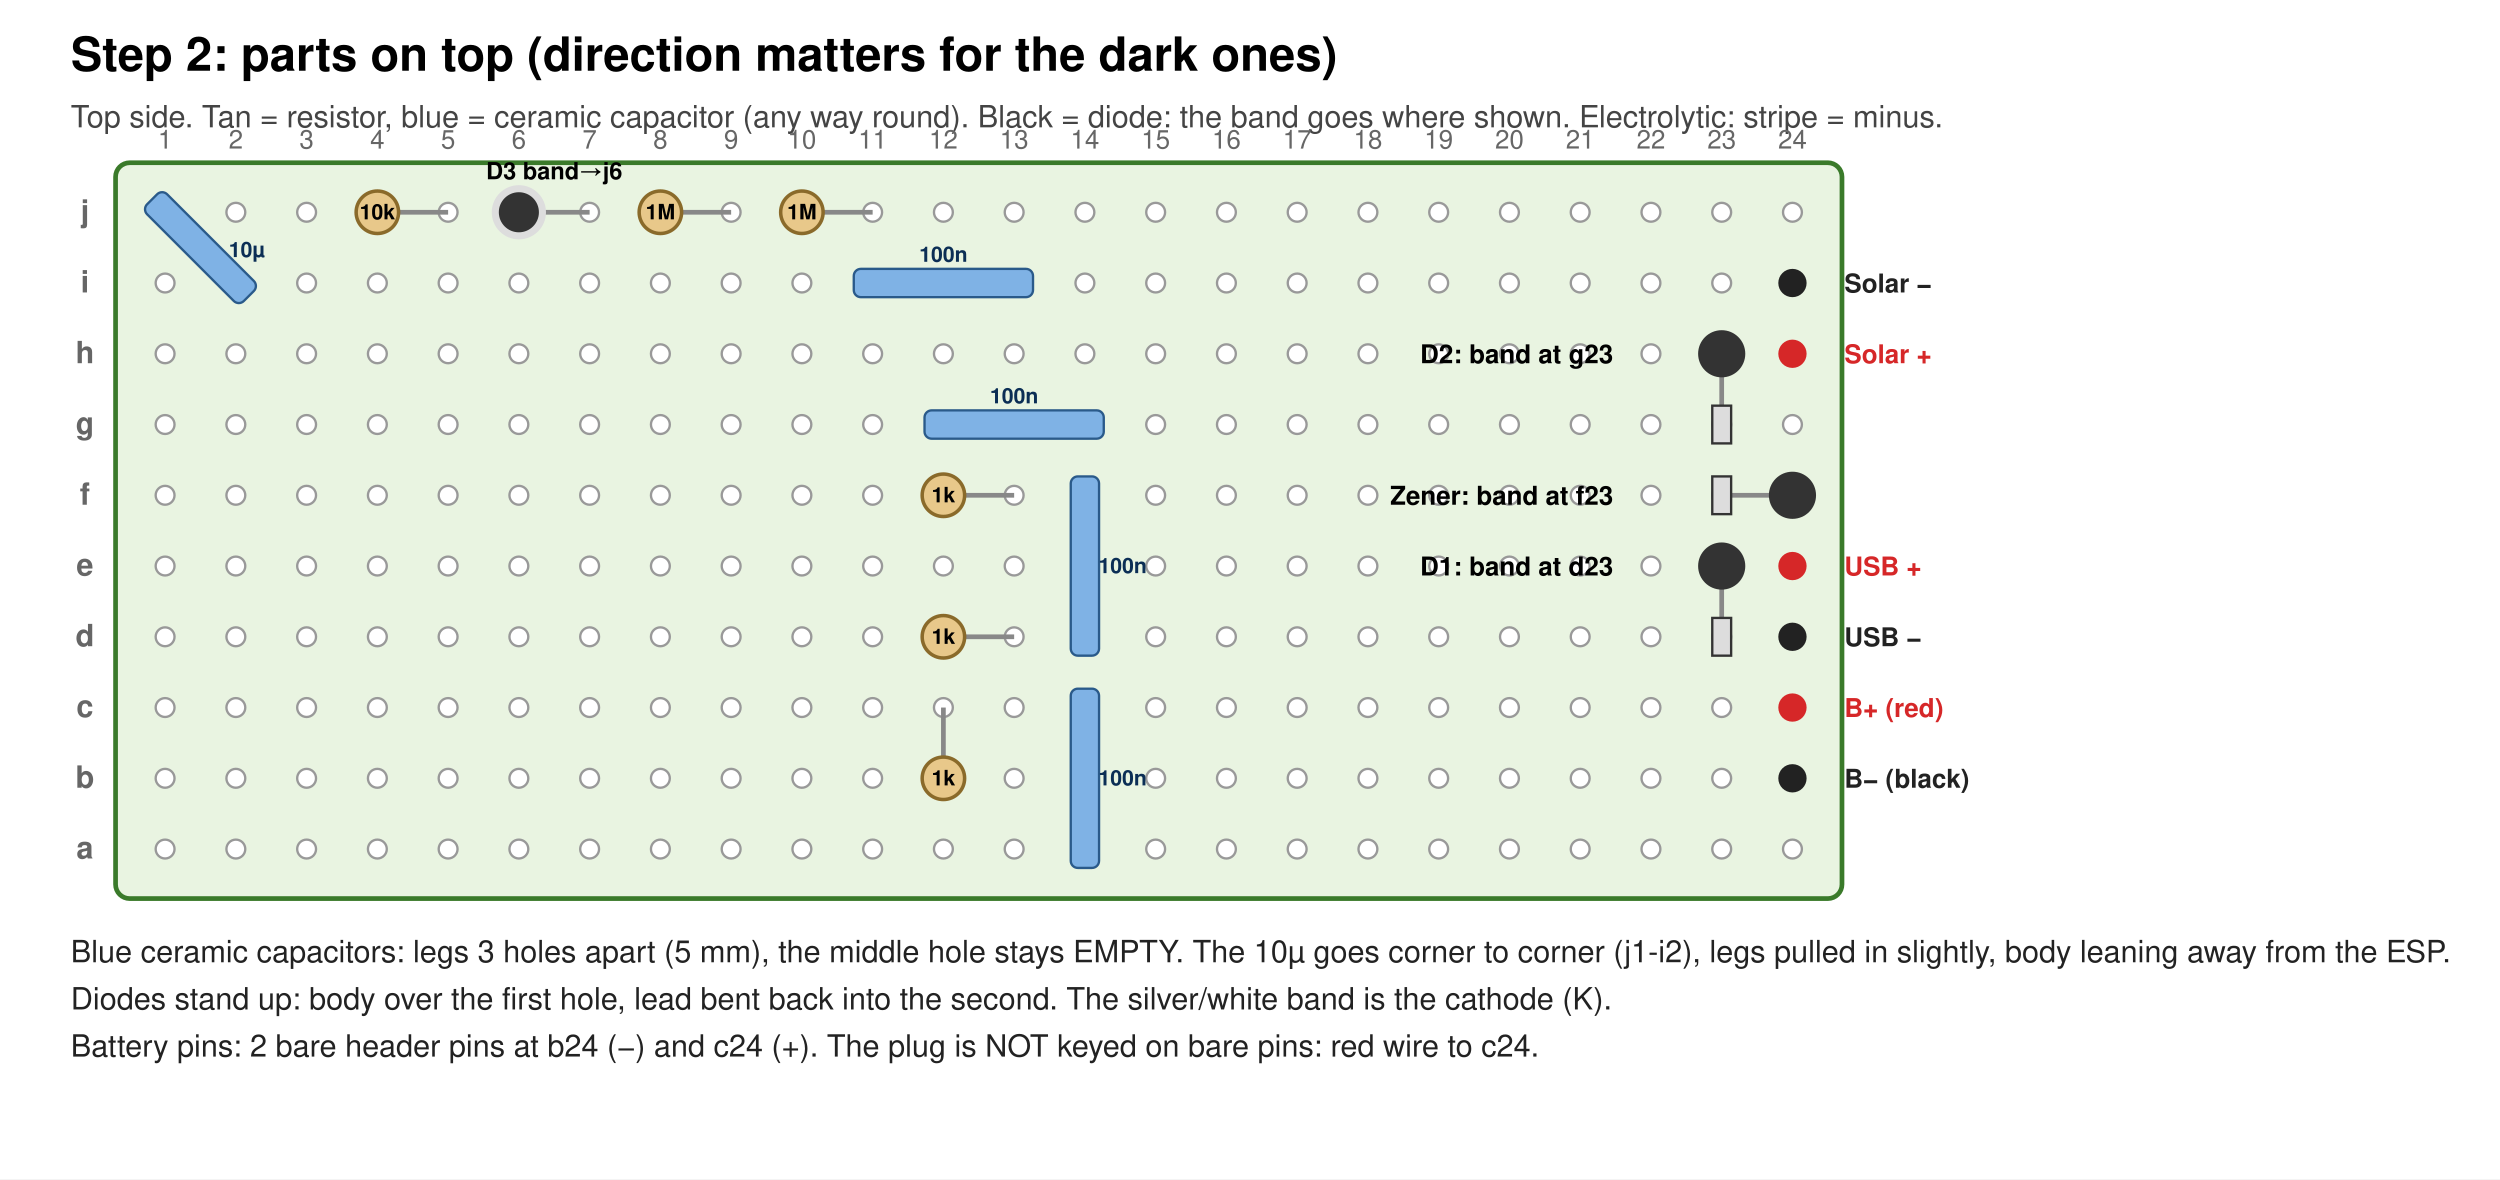
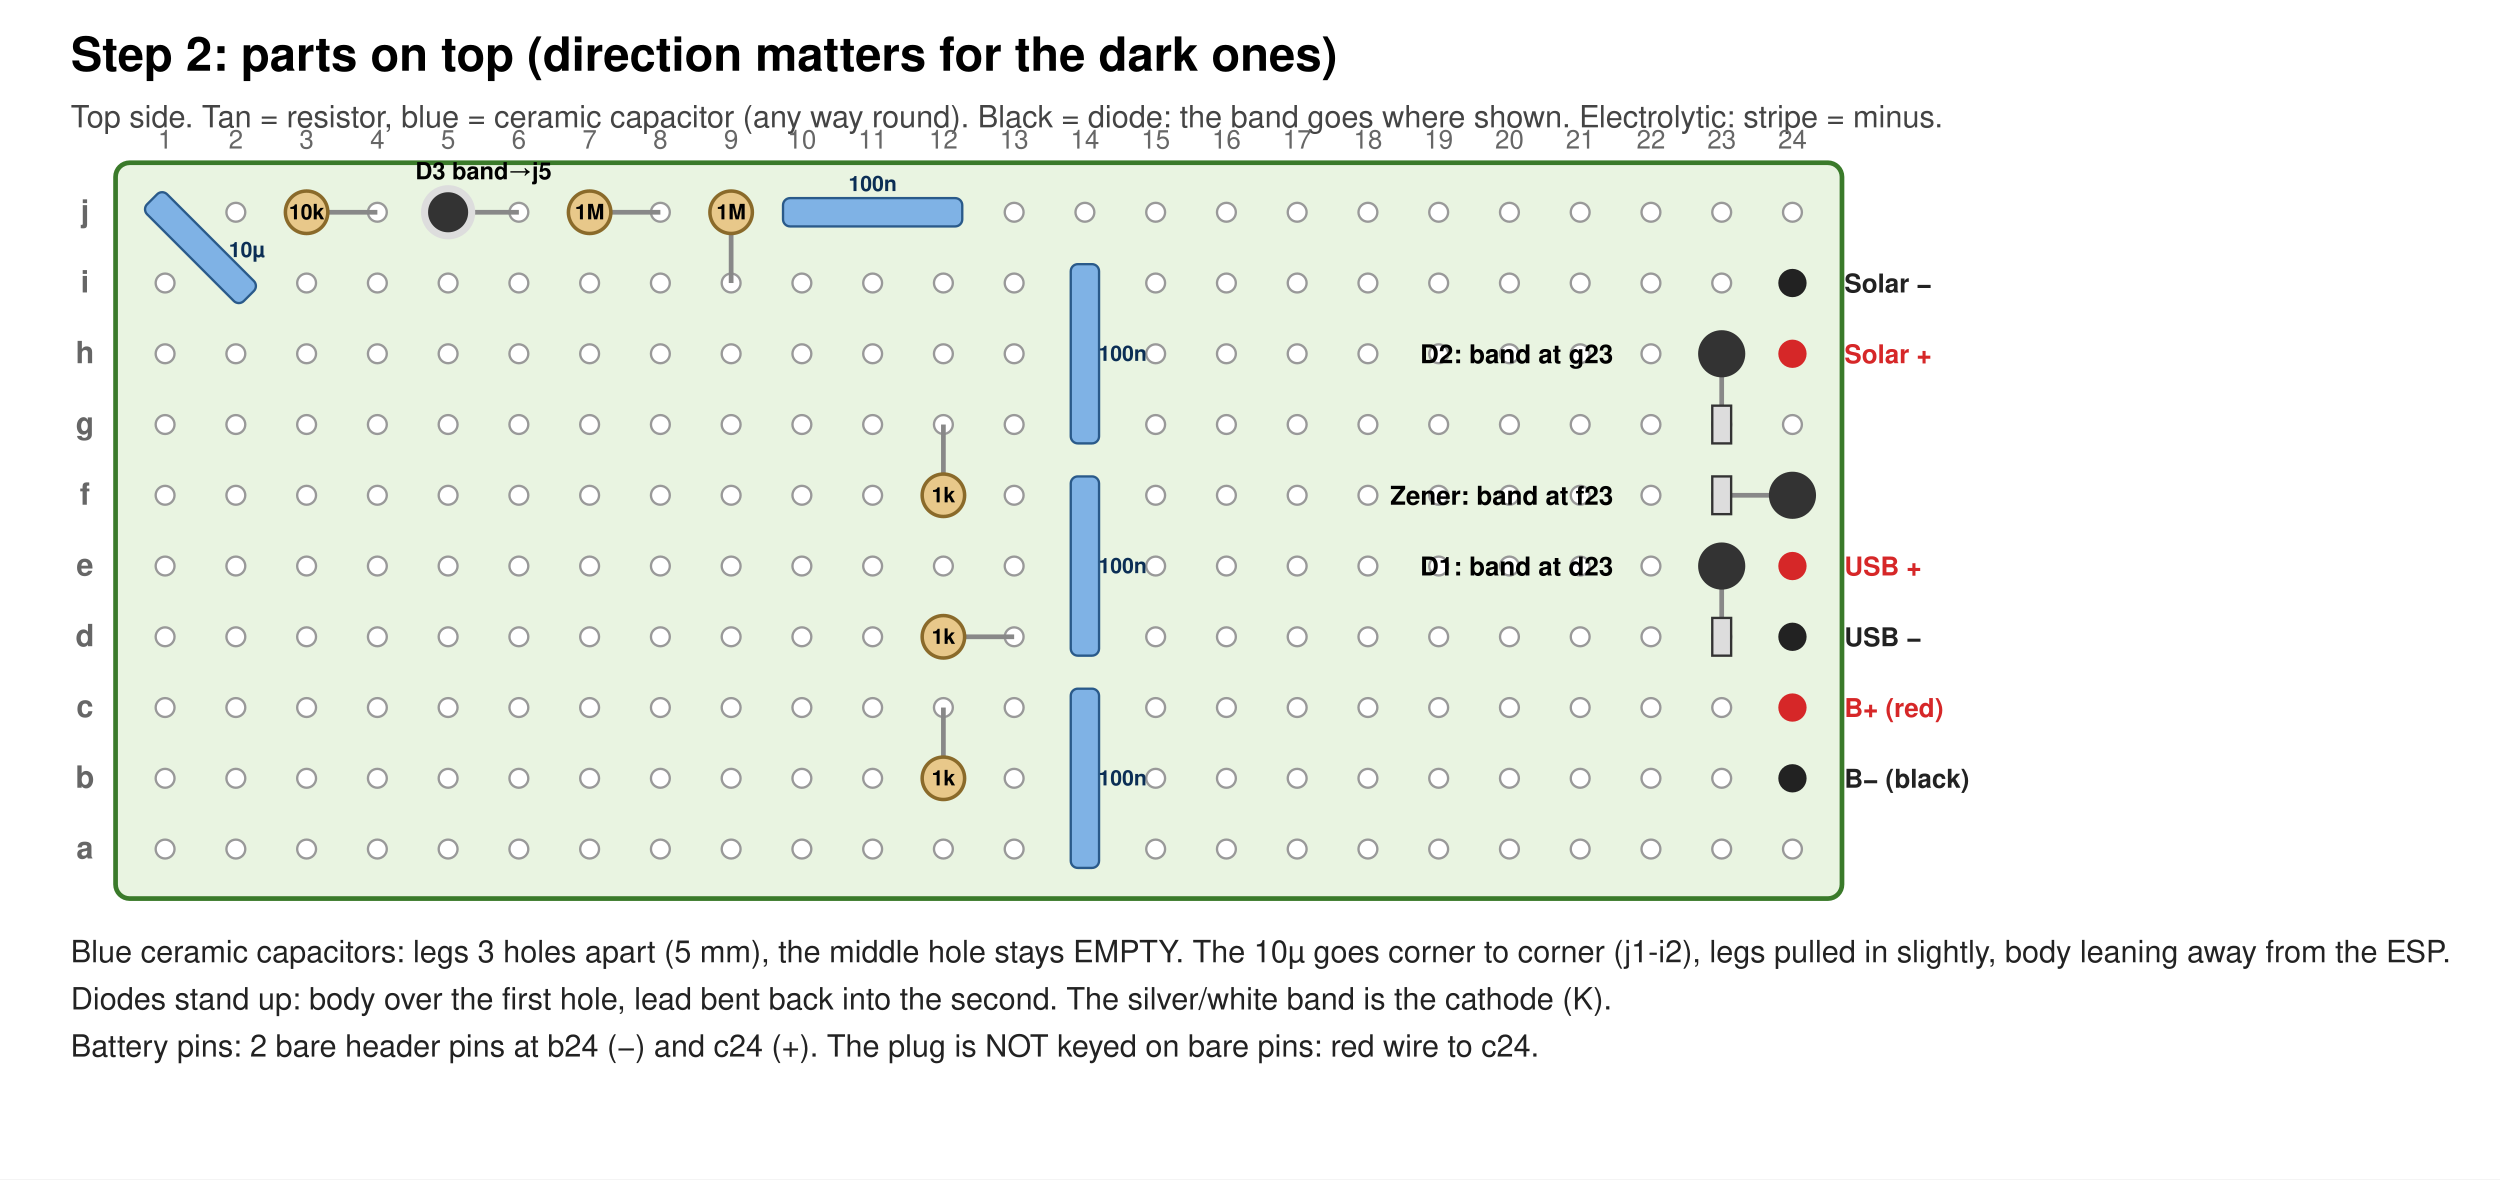
<svg xmlns="http://www.w3.org/2000/svg" width="1060" height="500" font-family="Helvetica,Arial">
  <rect width="100%" height="100%" fill="#ffffff" />
  <text x="30" y="30" font-size="20" font-weight="bold">Step 2: parts on top (direction matters for the dark ones)</text>
  <text x="30" y="54" font-size="13" fill="#444">Top side. Tan = resistor, blue = ceramic capacitor (any way round). Black = diode: the band goes where shown. Electrolytic: stripe = minus.</text>
  <rect x="49" y="69" width="732" height="312" rx="6" fill="#e9f4e1" stroke="#3a7a2a" stroke-width="2" />
  <text x="70" y="63" font-size="11" fill="#666" text-anchor="middle">1</text>
  <text x="100" y="63" font-size="11" fill="#666" text-anchor="middle">2</text>
  <text x="130" y="63" font-size="11" fill="#666" text-anchor="middle">3</text>
  <text x="160" y="63" font-size="11" fill="#666" text-anchor="middle">4</text>
  <text x="190" y="63" font-size="11" fill="#666" text-anchor="middle">5</text>
  <text x="220" y="63" font-size="11" fill="#666" text-anchor="middle">6</text>
  <text x="250" y="63" font-size="11" fill="#666" text-anchor="middle">7</text>
  <text x="280" y="63" font-size="11" fill="#666" text-anchor="middle">8</text>
  <text x="310" y="63" font-size="11" fill="#666" text-anchor="middle">9</text>
  <text x="340" y="63" font-size="11" fill="#666" text-anchor="middle">10</text>
  <text x="370" y="63" font-size="11" fill="#666" text-anchor="middle">11</text>
  <text x="400" y="63" font-size="11" fill="#666" text-anchor="middle">12</text>
  <text x="430" y="63" font-size="11" fill="#666" text-anchor="middle">13</text>
  <text x="460" y="63" font-size="11" fill="#666" text-anchor="middle">14</text>
  <text x="490" y="63" font-size="11" fill="#666" text-anchor="middle">15</text>
  <text x="520" y="63" font-size="11" fill="#666" text-anchor="middle">16</text>
  <text x="550" y="63" font-size="11" fill="#666" text-anchor="middle">17</text>
  <text x="580" y="63" font-size="11" fill="#666" text-anchor="middle">18</text>
  <text x="610" y="63" font-size="11" fill="#666" text-anchor="middle">19</text>
  <text x="640" y="63" font-size="11" fill="#666" text-anchor="middle">20</text>
  <text x="670" y="63" font-size="11" fill="#666" text-anchor="middle">21</text>
  <text x="700" y="63" font-size="11" fill="#666" text-anchor="middle">22</text>
  <text x="730" y="63" font-size="11" fill="#666" text-anchor="middle">23</text>
  <text x="760" y="63" font-size="11" fill="#666" text-anchor="middle">24</text>
  <text x="36" y="364" font-size="13" font-weight="bold" fill="#666" text-anchor="middle">a</text>
  <text x="36" y="334" font-size="13" font-weight="bold" fill="#666" text-anchor="middle">b</text>
  <text x="36" y="304" font-size="13" font-weight="bold" fill="#666" text-anchor="middle">c</text>
  <text x="36" y="274" font-size="13" font-weight="bold" fill="#666" text-anchor="middle">d</text>
  <text x="36" y="244" font-size="13" font-weight="bold" fill="#666" text-anchor="middle">e</text>
  <text x="36" y="214" font-size="13" font-weight="bold" fill="#666" text-anchor="middle">f</text>
  <text x="36" y="184" font-size="13" font-weight="bold" fill="#666" text-anchor="middle">g</text>
  <text x="36" y="154" font-size="13" font-weight="bold" fill="#666" text-anchor="middle">h</text>
  <text x="36" y="124" font-size="13" font-weight="bold" fill="#666" text-anchor="middle">i</text>
  <text x="36" y="94" font-size="13" font-weight="bold" fill="#666" text-anchor="middle">j</text>
  <circle cx="70" cy="360" r="4" fill="#fff" stroke="#999" />
  <circle cx="70" cy="330" r="4" fill="#fff" stroke="#999" />
  <circle cx="70" cy="300" r="4" fill="#fff" stroke="#999" />
  <circle cx="70" cy="270" r="4" fill="#fff" stroke="#999" />
  <circle cx="70" cy="240" r="4" fill="#fff" stroke="#999" />
  <circle cx="70" cy="210" r="4" fill="#fff" stroke="#999" />
  <circle cx="70" cy="180" r="4" fill="#fff" stroke="#999" />
  <circle cx="70" cy="150" r="4" fill="#fff" stroke="#999" />
  <circle cx="70" cy="120" r="4" fill="#fff" stroke="#999" />
  <circle cx="70" cy="90" r="4" fill="#fff" stroke="#999" />
  <circle cx="100" cy="360" r="4" fill="#fff" stroke="#999" />
  <circle cx="100" cy="330" r="4" fill="#fff" stroke="#999" />
  <circle cx="100" cy="300" r="4" fill="#fff" stroke="#999" />
  <circle cx="100" cy="270" r="4" fill="#fff" stroke="#999" />
  <circle cx="100" cy="240" r="4" fill="#fff" stroke="#999" />
  <circle cx="100" cy="210" r="4" fill="#fff" stroke="#999" />
  <circle cx="100" cy="180" r="4" fill="#fff" stroke="#999" />
  <circle cx="100" cy="150" r="4" fill="#fff" stroke="#999" />
  <circle cx="100" cy="120" r="4" fill="#fff" stroke="#999" />
  <circle cx="100" cy="90" r="4" fill="#fff" stroke="#999" />
  <circle cx="130" cy="360" r="4" fill="#fff" stroke="#999" />
  <circle cx="130" cy="330" r="4" fill="#fff" stroke="#999" />
  <circle cx="130" cy="300" r="4" fill="#fff" stroke="#999" />
  <circle cx="130" cy="270" r="4" fill="#fff" stroke="#999" />
  <circle cx="130" cy="240" r="4" fill="#fff" stroke="#999" />
  <circle cx="130" cy="210" r="4" fill="#fff" stroke="#999" />
  <circle cx="130" cy="180" r="4" fill="#fff" stroke="#999" />
  <circle cx="130" cy="150" r="4" fill="#fff" stroke="#999" />
  <circle cx="130" cy="120" r="4" fill="#fff" stroke="#999" />
  <circle cx="130" cy="90" r="4" fill="#fff" stroke="#999" />
  <circle cx="160" cy="360" r="4" fill="#fff" stroke="#999" />
  <circle cx="160" cy="330" r="4" fill="#fff" stroke="#999" />
  <circle cx="160" cy="300" r="4" fill="#fff" stroke="#999" />
  <circle cx="160" cy="270" r="4" fill="#fff" stroke="#999" />
  <circle cx="160" cy="240" r="4" fill="#fff" stroke="#999" />
  <circle cx="160" cy="210" r="4" fill="#fff" stroke="#999" />
  <circle cx="160" cy="180" r="4" fill="#fff" stroke="#999" />
  <circle cx="160" cy="150" r="4" fill="#fff" stroke="#999" />
  <circle cx="160" cy="120" r="4" fill="#fff" stroke="#999" />
  <circle cx="160" cy="90" r="4" fill="#fff" stroke="#999" />
  <circle cx="190" cy="360" r="4" fill="#fff" stroke="#999" />
  <circle cx="190" cy="330" r="4" fill="#fff" stroke="#999" />
  <circle cx="190" cy="300" r="4" fill="#fff" stroke="#999" />
  <circle cx="190" cy="270" r="4" fill="#fff" stroke="#999" />
  <circle cx="190" cy="240" r="4" fill="#fff" stroke="#999" />
  <circle cx="190" cy="210" r="4" fill="#fff" stroke="#999" />
  <circle cx="190" cy="180" r="4" fill="#fff" stroke="#999" />
  <circle cx="190" cy="150" r="4" fill="#fff" stroke="#999" />
  <circle cx="190" cy="120" r="4" fill="#fff" stroke="#999" />
  <circle cx="190" cy="90" r="4" fill="#fff" stroke="#999" />
  <circle cx="220" cy="360" r="4" fill="#fff" stroke="#999" />
  <circle cx="220" cy="330" r="4" fill="#fff" stroke="#999" />
  <circle cx="220" cy="300" r="4" fill="#fff" stroke="#999" />
  <circle cx="220" cy="270" r="4" fill="#fff" stroke="#999" />
  <circle cx="220" cy="240" r="4" fill="#fff" stroke="#999" />
  <circle cx="220" cy="210" r="4" fill="#fff" stroke="#999" />
  <circle cx="220" cy="180" r="4" fill="#fff" stroke="#999" />
  <circle cx="220" cy="150" r="4" fill="#fff" stroke="#999" />
  <circle cx="220" cy="120" r="4" fill="#fff" stroke="#999" />
  <circle cx="220" cy="90" r="4" fill="#fff" stroke="#999" />
  <circle cx="250" cy="360" r="4" fill="#fff" stroke="#999" />
  <circle cx="250" cy="330" r="4" fill="#fff" stroke="#999" />
  <circle cx="250" cy="300" r="4" fill="#fff" stroke="#999" />
  <circle cx="250" cy="270" r="4" fill="#fff" stroke="#999" />
  <circle cx="250" cy="240" r="4" fill="#fff" stroke="#999" />
  <circle cx="250" cy="210" r="4" fill="#fff" stroke="#999" />
  <circle cx="250" cy="180" r="4" fill="#fff" stroke="#999" />
  <circle cx="250" cy="150" r="4" fill="#fff" stroke="#999" />
  <circle cx="250" cy="120" r="4" fill="#fff" stroke="#999" />
  <circle cx="250" cy="90" r="4" fill="#fff" stroke="#999" />
  <circle cx="280" cy="360" r="4" fill="#fff" stroke="#999" />
  <circle cx="280" cy="330" r="4" fill="#fff" stroke="#999" />
  <circle cx="280" cy="300" r="4" fill="#fff" stroke="#999" />
  <circle cx="280" cy="270" r="4" fill="#fff" stroke="#999" />
  <circle cx="280" cy="240" r="4" fill="#fff" stroke="#999" />
  <circle cx="280" cy="210" r="4" fill="#fff" stroke="#999" />
  <circle cx="280" cy="180" r="4" fill="#fff" stroke="#999" />
  <circle cx="280" cy="150" r="4" fill="#fff" stroke="#999" />
  <circle cx="280" cy="120" r="4" fill="#fff" stroke="#999" />
  <circle cx="280" cy="90" r="4" fill="#fff" stroke="#999" />
  <circle cx="310" cy="360" r="4" fill="#fff" stroke="#999" />
  <circle cx="310" cy="330" r="4" fill="#fff" stroke="#999" />
  <circle cx="310" cy="300" r="4" fill="#fff" stroke="#999" />
  <circle cx="310" cy="270" r="4" fill="#fff" stroke="#999" />
  <circle cx="310" cy="240" r="4" fill="#fff" stroke="#999" />
  <circle cx="310" cy="210" r="4" fill="#fff" stroke="#999" />
  <circle cx="310" cy="180" r="4" fill="#fff" stroke="#999" />
  <circle cx="310" cy="150" r="4" fill="#fff" stroke="#999" />
  <circle cx="310" cy="120" r="4" fill="#fff" stroke="#999" />
  <circle cx="310" cy="90" r="4" fill="#fff" stroke="#999" />
  <circle cx="340" cy="360" r="4" fill="#fff" stroke="#999" />
  <circle cx="340" cy="330" r="4" fill="#fff" stroke="#999" />
  <circle cx="340" cy="300" r="4" fill="#fff" stroke="#999" />
  <circle cx="340" cy="270" r="4" fill="#fff" stroke="#999" />
  <circle cx="340" cy="240" r="4" fill="#fff" stroke="#999" />
  <circle cx="340" cy="210" r="4" fill="#fff" stroke="#999" />
  <circle cx="340" cy="180" r="4" fill="#fff" stroke="#999" />
  <circle cx="340" cy="150" r="4" fill="#fff" stroke="#999" />
  <circle cx="340" cy="120" r="4" fill="#fff" stroke="#999" />
  <circle cx="340" cy="90" r="4" fill="#fff" stroke="#999" />
  <circle cx="370" cy="360" r="4" fill="#fff" stroke="#999" />
  <circle cx="370" cy="330" r="4" fill="#fff" stroke="#999" />
  <circle cx="370" cy="300" r="4" fill="#fff" stroke="#999" />
  <circle cx="370" cy="270" r="4" fill="#fff" stroke="#999" />
  <circle cx="370" cy="240" r="4" fill="#fff" stroke="#999" />
  <circle cx="370" cy="210" r="4" fill="#fff" stroke="#999" />
  <circle cx="370" cy="180" r="4" fill="#fff" stroke="#999" />
  <circle cx="370" cy="150" r="4" fill="#fff" stroke="#999" />
  <circle cx="370" cy="120" r="4" fill="#fff" stroke="#999" />
  <circle cx="370" cy="90" r="4" fill="#fff" stroke="#999" />
  <circle cx="400" cy="360" r="4" fill="#fff" stroke="#999" />
  <circle cx="400" cy="330" r="4" fill="#fff" stroke="#999" />
  <circle cx="400" cy="300" r="4" fill="#fff" stroke="#999" />
  <circle cx="400" cy="270" r="4" fill="#fff" stroke="#999" />
  <circle cx="400" cy="240" r="4" fill="#fff" stroke="#999" />
  <circle cx="400" cy="210" r="4" fill="#fff" stroke="#999" />
  <circle cx="400" cy="180" r="4" fill="#fff" stroke="#999" />
  <circle cx="400" cy="150" r="4" fill="#fff" stroke="#999" />
  <circle cx="400" cy="120" r="4" fill="#fff" stroke="#999" />
  <circle cx="400" cy="90" r="4" fill="#fff" stroke="#999" />
  <circle cx="430" cy="360" r="4" fill="#fff" stroke="#999" />
  <circle cx="430" cy="330" r="4" fill="#fff" stroke="#999" />
  <circle cx="430" cy="300" r="4" fill="#fff" stroke="#999" />
  <circle cx="430" cy="270" r="4" fill="#fff" stroke="#999" />
  <circle cx="430" cy="240" r="4" fill="#fff" stroke="#999" />
  <circle cx="430" cy="210" r="4" fill="#fff" stroke="#999" />
  <circle cx="430" cy="180" r="4" fill="#fff" stroke="#999" />
  <circle cx="430" cy="150" r="4" fill="#fff" stroke="#999" />
  <circle cx="430" cy="120" r="4" fill="#fff" stroke="#999" />
  <circle cx="430" cy="90" r="4" fill="#fff" stroke="#999" />
  <circle cx="460" cy="360" r="4" fill="#fff" stroke="#999" />
  <circle cx="460" cy="330" r="4" fill="#fff" stroke="#999" />
  <circle cx="460" cy="300" r="4" fill="#fff" stroke="#999" />
  <circle cx="460" cy="270" r="4" fill="#fff" stroke="#999" />
  <circle cx="460" cy="240" r="4" fill="#fff" stroke="#999" />
  <circle cx="460" cy="210" r="4" fill="#fff" stroke="#999" />
  <circle cx="460" cy="180" r="4" fill="#fff" stroke="#999" />
  <circle cx="460" cy="150" r="4" fill="#fff" stroke="#999" />
  <circle cx="460" cy="120" r="4" fill="#fff" stroke="#999" />
  <circle cx="460" cy="90" r="4" fill="#fff" stroke="#999" />
  <circle cx="490" cy="360" r="4" fill="#fff" stroke="#999" />
  <circle cx="490" cy="330" r="4" fill="#fff" stroke="#999" />
  <circle cx="490" cy="300" r="4" fill="#fff" stroke="#999" />
  <circle cx="490" cy="270" r="4" fill="#fff" stroke="#999" />
  <circle cx="490" cy="240" r="4" fill="#fff" stroke="#999" />
  <circle cx="490" cy="210" r="4" fill="#fff" stroke="#999" />
  <circle cx="490" cy="180" r="4" fill="#fff" stroke="#999" />
  <circle cx="490" cy="150" r="4" fill="#fff" stroke="#999" />
  <circle cx="490" cy="120" r="4" fill="#fff" stroke="#999" />
  <circle cx="490" cy="90" r="4" fill="#fff" stroke="#999" />
  <circle cx="520" cy="360" r="4" fill="#fff" stroke="#999" />
  <circle cx="520" cy="330" r="4" fill="#fff" stroke="#999" />
  <circle cx="520" cy="300" r="4" fill="#fff" stroke="#999" />
  <circle cx="520" cy="270" r="4" fill="#fff" stroke="#999" />
  <circle cx="520" cy="240" r="4" fill="#fff" stroke="#999" />
  <circle cx="520" cy="210" r="4" fill="#fff" stroke="#999" />
  <circle cx="520" cy="180" r="4" fill="#fff" stroke="#999" />
  <circle cx="520" cy="150" r="4" fill="#fff" stroke="#999" />
  <circle cx="520" cy="120" r="4" fill="#fff" stroke="#999" />
  <circle cx="520" cy="90" r="4" fill="#fff" stroke="#999" />
  <circle cx="550" cy="360" r="4" fill="#fff" stroke="#999" />
  <circle cx="550" cy="330" r="4" fill="#fff" stroke="#999" />
  <circle cx="550" cy="300" r="4" fill="#fff" stroke="#999" />
  <circle cx="550" cy="270" r="4" fill="#fff" stroke="#999" />
  <circle cx="550" cy="240" r="4" fill="#fff" stroke="#999" />
  <circle cx="550" cy="210" r="4" fill="#fff" stroke="#999" />
  <circle cx="550" cy="180" r="4" fill="#fff" stroke="#999" />
  <circle cx="550" cy="150" r="4" fill="#fff" stroke="#999" />
  <circle cx="550" cy="120" r="4" fill="#fff" stroke="#999" />
  <circle cx="550" cy="90" r="4" fill="#fff" stroke="#999" />
  <circle cx="580" cy="360" r="4" fill="#fff" stroke="#999" />
  <circle cx="580" cy="330" r="4" fill="#fff" stroke="#999" />
  <circle cx="580" cy="300" r="4" fill="#fff" stroke="#999" />
  <circle cx="580" cy="270" r="4" fill="#fff" stroke="#999" />
  <circle cx="580" cy="240" r="4" fill="#fff" stroke="#999" />
  <circle cx="580" cy="210" r="4" fill="#fff" stroke="#999" />
  <circle cx="580" cy="180" r="4" fill="#fff" stroke="#999" />
  <circle cx="580" cy="150" r="4" fill="#fff" stroke="#999" />
  <circle cx="580" cy="120" r="4" fill="#fff" stroke="#999" />
  <circle cx="580" cy="90" r="4" fill="#fff" stroke="#999" />
  <circle cx="610" cy="360" r="4" fill="#fff" stroke="#999" />
  <circle cx="610" cy="330" r="4" fill="#fff" stroke="#999" />
  <circle cx="610" cy="300" r="4" fill="#fff" stroke="#999" />
  <circle cx="610" cy="270" r="4" fill="#fff" stroke="#999" />
  <circle cx="610" cy="240" r="4" fill="#fff" stroke="#999" />
  <circle cx="610" cy="210" r="4" fill="#fff" stroke="#999" />
  <circle cx="610" cy="180" r="4" fill="#fff" stroke="#999" />
  <circle cx="610" cy="150" r="4" fill="#fff" stroke="#999" />
  <circle cx="610" cy="120" r="4" fill="#fff" stroke="#999" />
  <circle cx="610" cy="90" r="4" fill="#fff" stroke="#999" />
  <circle cx="640" cy="360" r="4" fill="#fff" stroke="#999" />
  <circle cx="640" cy="330" r="4" fill="#fff" stroke="#999" />
  <circle cx="640" cy="300" r="4" fill="#fff" stroke="#999" />
  <circle cx="640" cy="270" r="4" fill="#fff" stroke="#999" />
  <circle cx="640" cy="240" r="4" fill="#fff" stroke="#999" />
  <circle cx="640" cy="210" r="4" fill="#fff" stroke="#999" />
  <circle cx="640" cy="180" r="4" fill="#fff" stroke="#999" />
  <circle cx="640" cy="150" r="4" fill="#fff" stroke="#999" />
  <circle cx="640" cy="120" r="4" fill="#fff" stroke="#999" />
  <circle cx="640" cy="90" r="4" fill="#fff" stroke="#999" />
  <circle cx="670" cy="360" r="4" fill="#fff" stroke="#999" />
  <circle cx="670" cy="330" r="4" fill="#fff" stroke="#999" />
  <circle cx="670" cy="300" r="4" fill="#fff" stroke="#999" />
  <circle cx="670" cy="270" r="4" fill="#fff" stroke="#999" />
  <circle cx="670" cy="240" r="4" fill="#fff" stroke="#999" />
  <circle cx="670" cy="210" r="4" fill="#fff" stroke="#999" />
  <circle cx="670" cy="180" r="4" fill="#fff" stroke="#999" />
  <circle cx="670" cy="150" r="4" fill="#fff" stroke="#999" />
  <circle cx="670" cy="120" r="4" fill="#fff" stroke="#999" />
  <circle cx="670" cy="90" r="4" fill="#fff" stroke="#999" />
  <circle cx="700" cy="360" r="4" fill="#fff" stroke="#999" />
  <circle cx="700" cy="330" r="4" fill="#fff" stroke="#999" />
  <circle cx="700" cy="300" r="4" fill="#fff" stroke="#999" />
  <circle cx="700" cy="270" r="4" fill="#fff" stroke="#999" />
  <circle cx="700" cy="240" r="4" fill="#fff" stroke="#999" />
  <circle cx="700" cy="210" r="4" fill="#fff" stroke="#999" />
  <circle cx="700" cy="180" r="4" fill="#fff" stroke="#999" />
  <circle cx="700" cy="150" r="4" fill="#fff" stroke="#999" />
  <circle cx="700" cy="120" r="4" fill="#fff" stroke="#999" />
  <circle cx="700" cy="90" r="4" fill="#fff" stroke="#999" />
  <circle cx="730" cy="360" r="4" fill="#fff" stroke="#999" />
  <circle cx="730" cy="330" r="4" fill="#fff" stroke="#999" />
  <circle cx="730" cy="300" r="4" fill="#fff" stroke="#999" />
  <circle cx="730" cy="270" r="4" fill="#fff" stroke="#999" />
  <circle cx="730" cy="240" r="4" fill="#fff" stroke="#999" />
  <circle cx="730" cy="210" r="4" fill="#fff" stroke="#999" />
  <circle cx="730" cy="180" r="4" fill="#fff" stroke="#999" />
  <circle cx="730" cy="150" r="4" fill="#fff" stroke="#999" />
  <circle cx="730" cy="120" r="4" fill="#fff" stroke="#999" />
  <circle cx="730" cy="90" r="4" fill="#fff" stroke="#999" />
  <circle cx="760" cy="360" r="4" fill="#fff" stroke="#999" />
  <circle cx="760" cy="330" r="4" fill="#fff" stroke="#999" />
  <circle cx="760" cy="300" r="4" fill="#fff" stroke="#999" />
  <circle cx="760" cy="270" r="4" fill="#fff" stroke="#999" />
  <circle cx="760" cy="240" r="4" fill="#fff" stroke="#999" />
  <circle cx="760" cy="210" r="4" fill="#fff" stroke="#999" />
  <circle cx="760" cy="180" r="4" fill="#fff" stroke="#999" />
  <circle cx="760" cy="150" r="4" fill="#fff" stroke="#999" />
  <circle cx="760" cy="120" r="4" fill="#fff" stroke="#999" />
  <circle cx="760" cy="90" r="4" fill="#fff" stroke="#999" />
-   <line x1="160" y1="90" x2="190" y2="90" stroke="#888" stroke-width="2" />
-   <circle cx="160" cy="90" r="9" fill="#e8c88a" stroke="#8a6a2a" stroke-width="1.5" />
-   <text x="160" y="93" font-size="9" text-anchor="middle" font-weight="bold">10k</text>
-   <line x1="280" y1="90" x2="310" y2="90" stroke="#888" stroke-width="2" />
-   <circle cx="280" cy="90" r="9" fill="#e8c88a" stroke="#8a6a2a" stroke-width="1.5" />
-   <text x="280" y="93" font-size="9" text-anchor="middle" font-weight="bold">1M</text>
-   <line x1="340" y1="90" x2="370" y2="90" stroke="#888" stroke-width="2" />
-   <circle cx="340" cy="90" r="9" fill="#e8c88a" stroke="#8a6a2a" stroke-width="1.5" />
-   <text x="340" y="93" font-size="9" text-anchor="middle" font-weight="bold">1M</text>
+   <line x1="130" y1="90" x2="160" y2="90" stroke="#888" stroke-width="2" />
+   <circle cx="130" cy="90" r="9" fill="#e8c88a" stroke="#8a6a2a" stroke-width="1.5" />
+   <text x="130" y="93" font-size="9" text-anchor="middle" font-weight="bold">10k</text>
+   <line x1="250" y1="90" x2="280" y2="90" stroke="#888" stroke-width="2" />
+   <circle cx="250" cy="90" r="9" fill="#e8c88a" stroke="#8a6a2a" stroke-width="1.5" />
+   <text x="250" y="93" font-size="9" text-anchor="middle" font-weight="bold">1M</text>
+   <line x1="310" y1="90" x2="310" y2="120" stroke="#888" stroke-width="2" />
+   <circle cx="310" cy="90" r="9" fill="#e8c88a" stroke="#8a6a2a" stroke-width="1.5" />
+   <text x="310" y="93" font-size="9" text-anchor="middle" font-weight="bold">1M</text>
  <line x1="400" y1="330" x2="400" y2="300" stroke="#888" stroke-width="2" />
  <circle cx="400" cy="330" r="9" fill="#e8c88a" stroke="#8a6a2a" stroke-width="1.5" />
  <text x="400" y="333" font-size="9" text-anchor="middle" font-weight="bold">1k</text>
  <line x1="400" y1="270" x2="430" y2="270" stroke="#888" stroke-width="2" />
  <circle cx="400" cy="270" r="9" fill="#e8c88a" stroke="#8a6a2a" stroke-width="1.5" />
  <text x="400" y="273" font-size="9" text-anchor="middle" font-weight="bold">1k</text>
-   <line x1="400" y1="210" x2="430" y2="210" stroke="#888" stroke-width="2" />
+   <line x1="400" y1="210" x2="400" y2="180" stroke="#888" stroke-width="2" />
  <circle cx="400" cy="210" r="9" fill="#e8c88a" stroke="#8a6a2a" stroke-width="1.5" />
  <text x="400" y="213" font-size="9" text-anchor="middle" font-weight="bold">1k</text>
  <rect x="56" y="99" width="58" height="12" rx="3" fill="#7fb2e5" stroke="#2a5a8a" transform="rotate(45.0 85 105)" />
  <text x="97" y="109" font-size="9" fill="#0b2e55" font-weight="bold">10µ</text>
-   <rect x="362" y="114" width="76" height="12" rx="3" fill="#7fb2e5" stroke="#2a5a8a" />
-   <text x="400" y="111" font-size="9" text-anchor="middle" fill="#0b2e55" font-weight="bold">100n</text>
+   <rect x="332" y="84" width="76" height="12" rx="3" fill="#7fb2e5" stroke="#2a5a8a" />
+   <text x="370" y="81" font-size="9" text-anchor="middle" fill="#0b2e55" font-weight="bold">100n</text>
  <rect x="454" y="292" width="12" height="76" rx="3" fill="#7fb2e5" stroke="#2a5a8a" />
  <text x="476" y="333" font-size="9" text-anchor="middle" fill="#0b2e55" font-weight="bold">100n</text>
  <rect x="454" y="202" width="12" height="76" rx="3" fill="#7fb2e5" stroke="#2a5a8a" />
  <text x="476" y="243" font-size="9" text-anchor="middle" fill="#0b2e55" font-weight="bold">100n</text>
-   <rect x="392" y="174" width="76" height="12" rx="3" fill="#7fb2e5" stroke="#2a5a8a" />
-   <text x="430" y="171" font-size="9" text-anchor="middle" fill="#0b2e55" font-weight="bold">100n</text>
-   <line x1="220" y1="90" x2="250" y2="90" stroke="#888" stroke-width="2" />
-   <circle cx="220" cy="90" r="10" fill="#333" />
-   <circle cx="220" cy="90" r="10" fill="none" stroke="#ddd" stroke-width="3" />
-   <text x="235" y="76" font-size="10" text-anchor="middle" font-weight="bold" fill="#000">D3 band→j6</text>
+   <rect x="454" y="112" width="12" height="76" rx="3" fill="#7fb2e5" stroke="#2a5a8a" />
+   <text x="476" y="153" font-size="9" text-anchor="middle" fill="#0b2e55" font-weight="bold">100n</text>
+   <line x1="190" y1="90" x2="220" y2="90" stroke="#888" stroke-width="2" />
+   <circle cx="190" cy="90" r="10" fill="#333" />
+   <circle cx="190" cy="90" r="10" fill="none" stroke="#ddd" stroke-width="3" />
+   <text x="205" y="76" font-size="10" text-anchor="middle" font-weight="bold" fill="#000">D3 band→j5</text>
  <line x1="730" y1="240" x2="730" y2="270" stroke="#888" stroke-width="2" />
  <circle cx="730" cy="240" r="10" fill="#333" />
  <rect x="726" y="262" width="8" height="16" fill="#ddd" stroke="#333" />
  <text x="730" y="226" font-size="10" text-anchor="middle" font-weight="bold" fill="#000" />
  <line x1="730" y1="150" x2="730" y2="180" stroke="#888" stroke-width="2" />
  <circle cx="730" cy="150" r="10" fill="#333" />
  <rect x="726" y="172" width="8" height="16" fill="#ddd" stroke="#333" />
  <text x="730" y="136" font-size="10" text-anchor="middle" font-weight="bold" fill="#000" />
  <line x1="760" y1="210" x2="730" y2="210" stroke="#888" stroke-width="2" />
  <circle cx="760" cy="210" r="10" fill="#333" />
  <rect x="726" y="202" width="8" height="16" fill="#ddd" stroke="#333" />
  <text x="745" y="196" font-size="10" text-anchor="middle" font-weight="bold" fill="#000" />
  <text x="684" y="244" font-size="11" font-weight="bold" text-anchor="end">D1: band at d23</text>
  <text x="684" y="154" font-size="11" font-weight="bold" text-anchor="end">D2: band at g23</text>
  <text x="684" y="214" font-size="11" font-weight="bold" text-anchor="end">Zener: band at f23</text>
  <circle cx="760" cy="330" r="6" fill="#222" />
  <text x="782" y="334" font-size="11" fill="#222" text-anchor="start" font-weight="bold">B− (black)</text>
  <circle cx="760" cy="300" r="6" fill="#d62728" />
  <text x="782" y="304" font-size="11" fill="#d62728" text-anchor="start" font-weight="bold">B+ (red)</text>
  <circle cx="760" cy="270" r="6" fill="#222" />
  <text x="782" y="274" font-size="11" fill="#222" text-anchor="start" font-weight="bold">USB −</text>
  <circle cx="760" cy="240" r="6" fill="#d62728" />
  <text x="782" y="244" font-size="11" fill="#d62728" text-anchor="start" font-weight="bold">USB +</text>
  <circle cx="760" cy="150" r="6" fill="#d62728" />
  <text x="782" y="154" font-size="11" fill="#d62728" text-anchor="start" font-weight="bold">Solar +</text>
  <circle cx="760" cy="120" r="6" fill="#222" />
  <text x="782" y="124" font-size="11" fill="#222" text-anchor="start" font-weight="bold">Solar −</text>
  <text x="30" y="408" font-size="13" fill="#222">Blue ceramic capacitors: legs 3 holes apart (5 mm), the middle hole stays EMPTY. The 10µ goes corner to corner (j1-i2), legs pulled in slightly, body leaning away from the ESP.</text>
  <text x="30" y="428" font-size="13" fill="#222">Diodes stand up: body over the first hole, lead bent back into the second. The silver/white band is the cathode (K).</text>
  <text x="30" y="448" font-size="13" fill="#222">Battery pins: 2 bare header pins at b24 (−) and c24 (+). The plug is NOT keyed on bare pins: red wire to c24.</text>
</svg>
